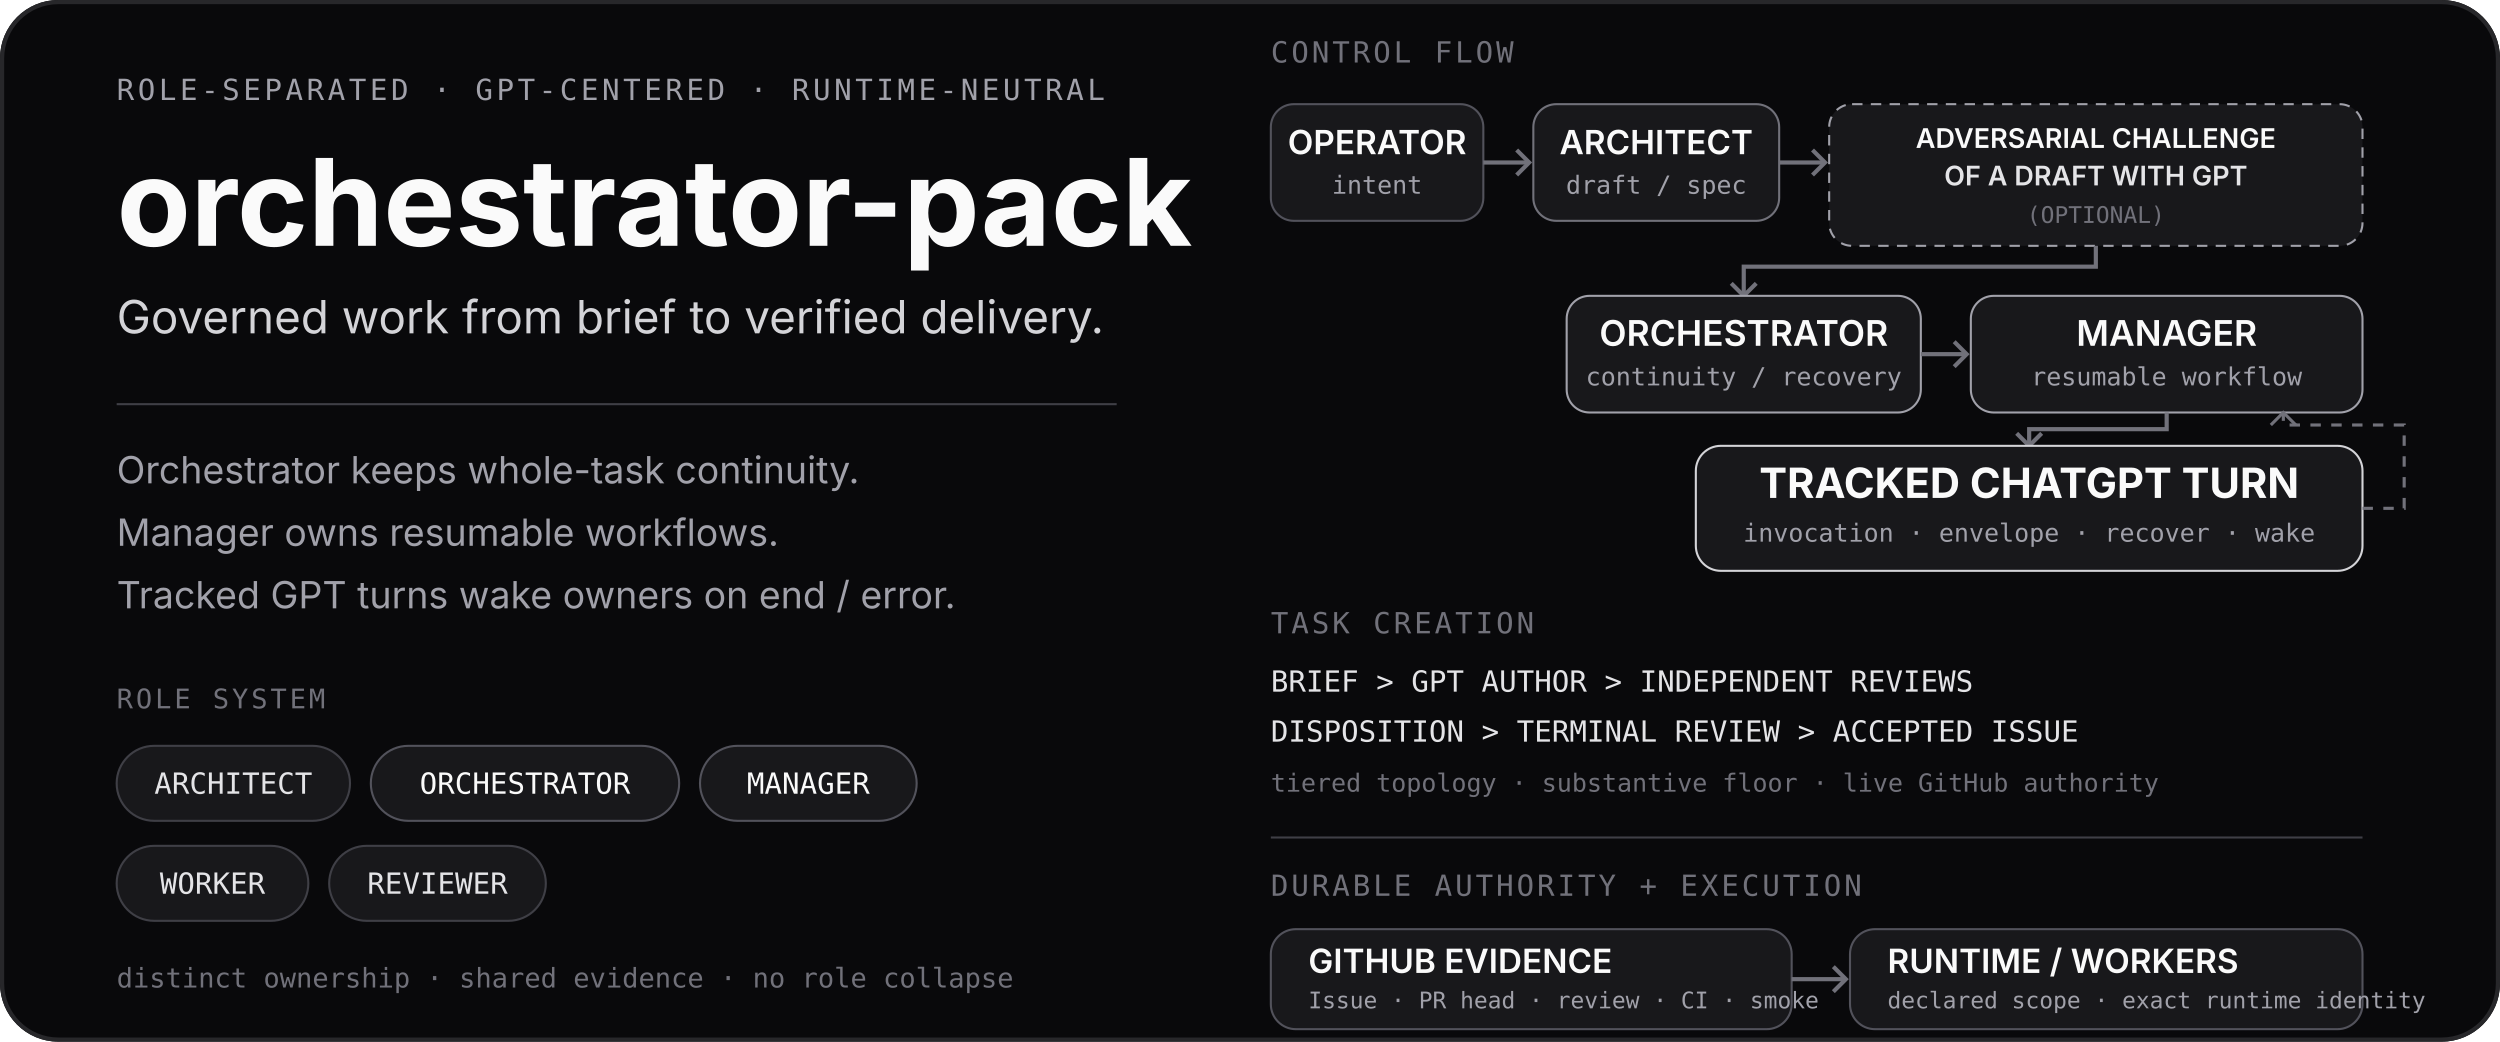
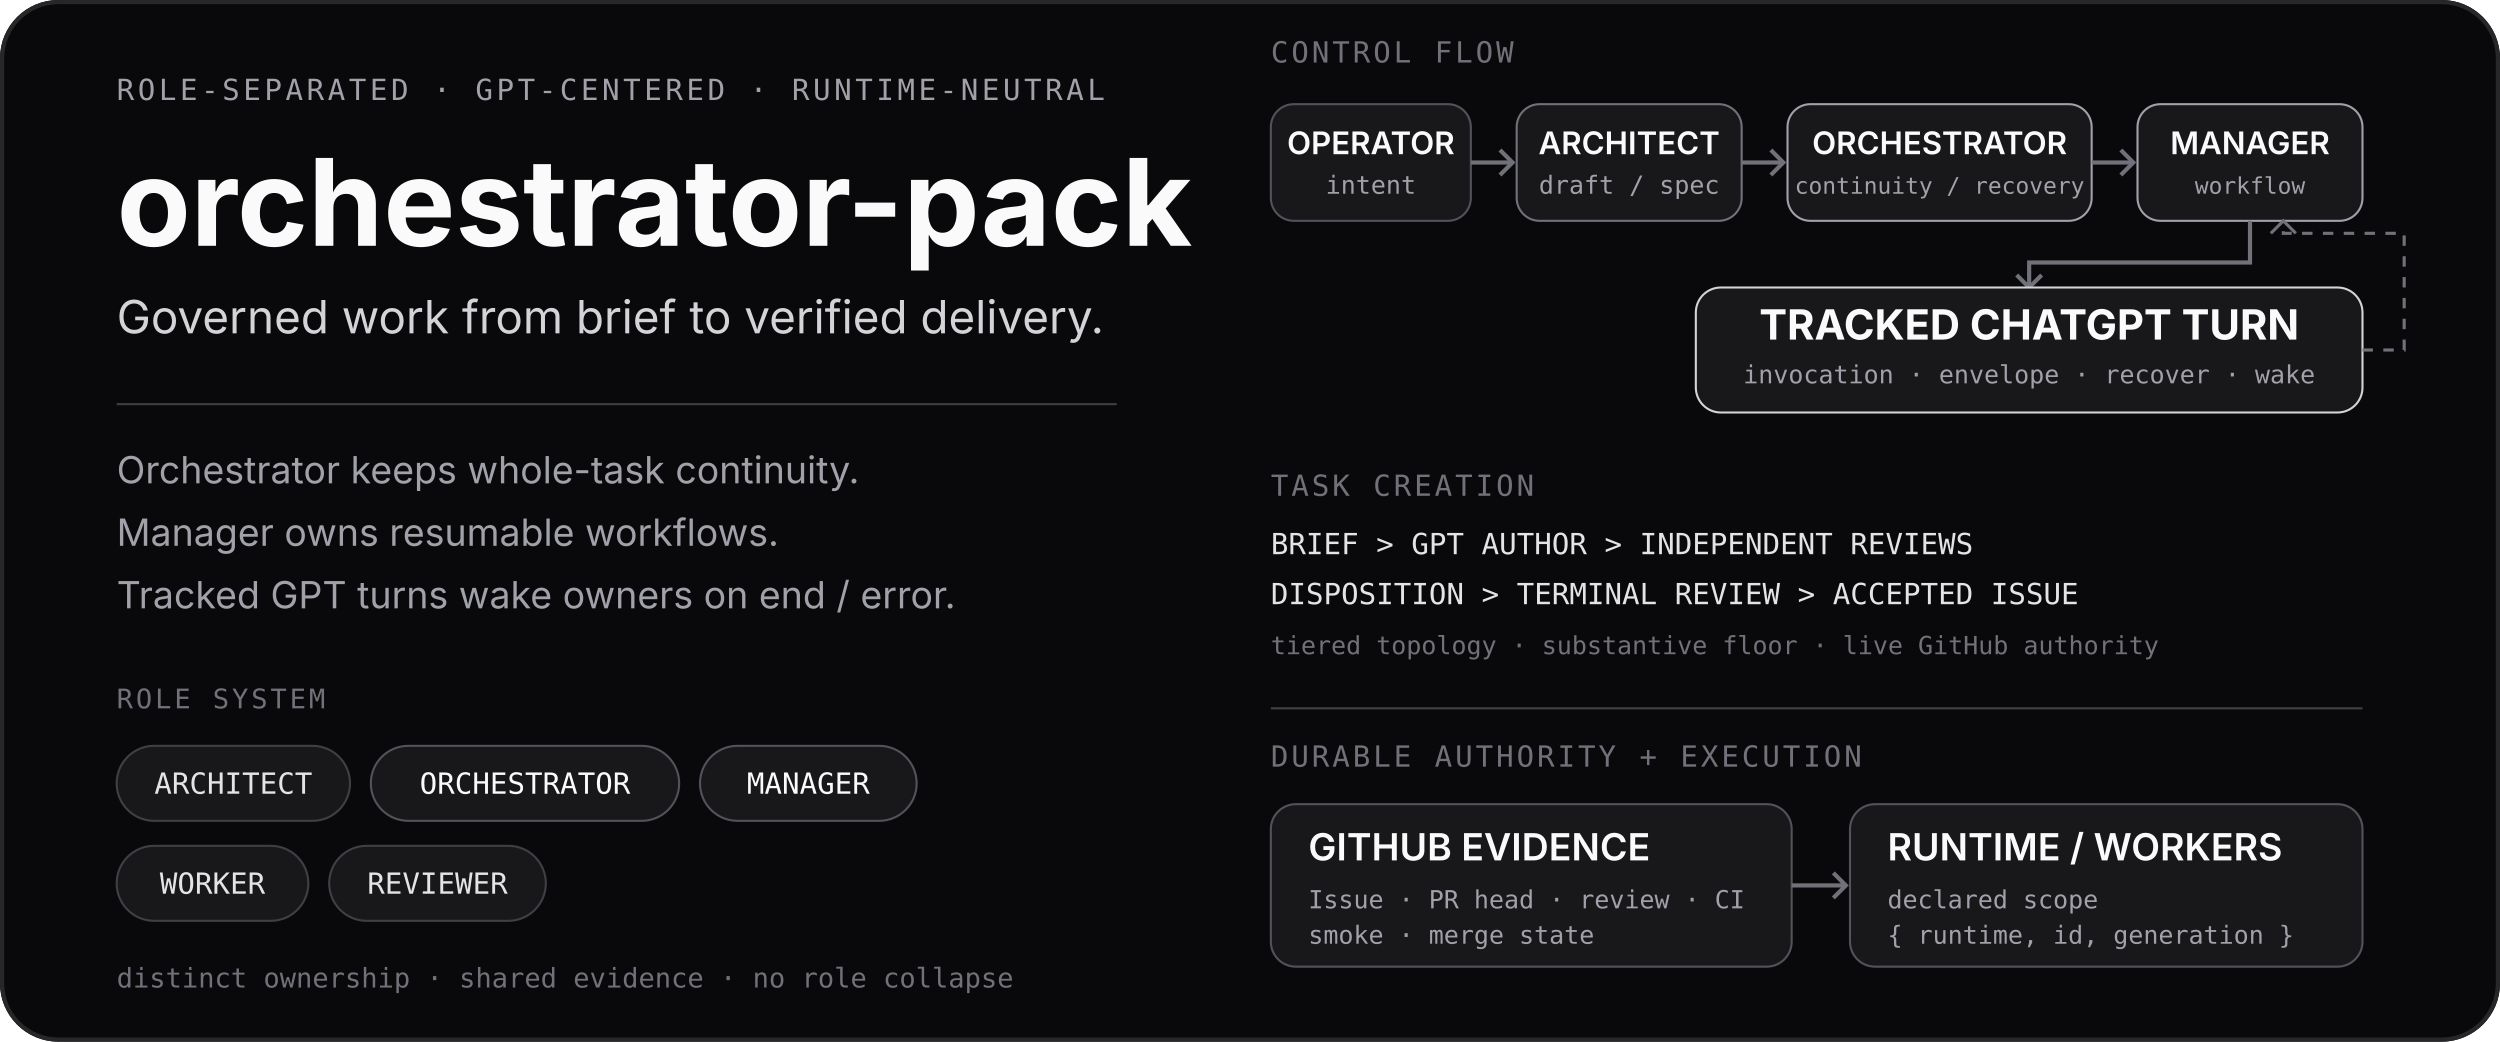
<svg xmlns="http://www.w3.org/2000/svg" width="1200" height="500" viewBox="0 0 1200 500" role="img" aria-labelledby="title desc">
  <rect width="1200" height="500" rx="28" fill="#09090b" />
  <rect x="1" y="1" width="1198" height="498" rx="27" fill="none" stroke="#27272a" stroke-width="2" />
  <g transform="translate(56 48)">
    <text x="0" y="0" fill="#a1a1aa" font-size="14" font-family="ui-monospace, SFMono-Regular, Menlo, monospace" letter-spacing="1.7">ROLE-SEPARATED · GPT-CENTERED · RUNTIME-NEUTRAL</text>
    <text x="0" y="70" fill="#fafafa" font-size="58" font-weight="700" font-family="-apple-system, BlinkMacSystemFont, Segoe UI, sans-serif">orchestrator-pack</text>
    <text x="0" y="112" fill="#d4d4d8" font-size="22" font-family="-apple-system, BlinkMacSystemFont, Segoe UI, sans-serif">Governed work from brief to verified delivery.</text>
    <line x1="0" y1="146" x2="480" y2="146" stroke="#3f3f46" />
    <text x="0" y="184" fill="#a1a1aa" font-size="18" font-family="-apple-system, BlinkMacSystemFont, Segoe UI, sans-serif">Orchestrator keeps whole-task continuity.</text>
    <text x="0" y="214" fill="#a1a1aa" font-size="18" font-family="-apple-system, BlinkMacSystemFont, Segoe UI, sans-serif">Manager owns resumable workflows.</text>
    <text x="0" y="244" fill="#a1a1aa" font-size="18" font-family="-apple-system, BlinkMacSystemFont, Segoe UI, sans-serif">Tracked GPT turns wake owners on end / error.</text>
    <text x="0" y="292" fill="#71717a" font-size="13" font-family="ui-monospace, SFMono-Regular, Menlo, monospace" letter-spacing="1.4">ROLE SYSTEM</text>
    <g transform="translate(0 310)">
      <rect x="0" y="0" width="112" height="36" rx="18" fill="#18181b" stroke="#3f3f46" />
      <text x="56" y="23" text-anchor="middle" fill="#e4e4e7" font-size="14" font-family="ui-monospace, SFMono-Regular, Menlo, monospace">ARCHITECT</text>
      <rect x="122" y="0" width="148" height="36" rx="18" fill="#18181b" stroke="#52525b" />
      <text x="196" y="23" text-anchor="middle" fill="#fafafa" font-size="14" font-family="ui-monospace, SFMono-Regular, Menlo, monospace">ORCHESTRATOR</text>
      <rect x="280" y="0" width="104" height="36" rx="18" fill="#18181b" stroke="#52525b" />
      <text x="332" y="23" text-anchor="middle" fill="#fafafa" font-size="14" font-family="ui-monospace, SFMono-Regular, Menlo, monospace">MANAGER</text>
      <rect x="0" y="48" width="92" height="36" rx="18" fill="#18181b" stroke="#3f3f46" />
      <text x="46" y="71" text-anchor="middle" fill="#e4e4e7" font-size="14" font-family="ui-monospace, SFMono-Regular, Menlo, monospace">WORKER</text>
      <rect x="102" y="48" width="104" height="36" rx="18" fill="#18181b" stroke="#3f3f46" />
      <text x="154" y="71" text-anchor="middle" fill="#e4e4e7" font-size="14" font-family="ui-monospace, SFMono-Regular, Menlo, monospace">REVIEWER</text>
    </g>
    <text x="0" y="426" fill="#71717a" font-size="13" font-family="ui-monospace, SFMono-Regular, Menlo, monospace">distinct ownership · shared evidence · no role collapse</text>
  </g>
  <g transform="translate(610 30)">
    <text x="0" y="0" fill="#71717a" font-size="14" font-family="ui-monospace, SFMono-Regular, Menlo, monospace" letter-spacing="1.4">CONTROL FLOW</text>
    <g transform="translate(0 20)">
-       <rect x="0" y="0" width="102" height="56" rx="11" fill="#18181b" stroke="#52525b" />
-       <text x="51" y="24" text-anchor="middle" fill="#fafafa" font-size="16" font-weight="600" font-family="-apple-system, BlinkMacSystemFont, Segoe UI, sans-serif">OPERATOR</text>
-       <text x="51" y="43" text-anchor="middle" fill="#a1a1aa" font-size="12" font-family="ui-monospace, SFMono-Regular, Menlo, monospace">intent</text>
-       <line x1="102" y1="28" x2="124" y2="28" stroke="#71717a" stroke-width="2" />
-       <path d="M118 22 L124 28 L118 34" fill="none" stroke="#71717a" stroke-width="2" />
-       <rect x="126" y="0" width="118" height="56" rx="11" fill="#18181b" stroke="#71717a" />
-       <text x="185" y="24" text-anchor="middle" fill="#fafafa" font-size="16" font-weight="600" font-family="-apple-system, BlinkMacSystemFont, Segoe UI, sans-serif">ARCHITECT</text>
-       <text x="185" y="43" text-anchor="middle" fill="#a1a1aa" font-size="12" font-family="ui-monospace, SFMono-Regular, Menlo, monospace">draft / spec</text>
-       <line x1="244" y1="28" x2="266" y2="28" stroke="#71717a" stroke-width="2" />
-       <path d="M260 22 L266 28 L260 34" fill="none" stroke="#71717a" stroke-width="2" />
-       <rect x="268" y="0" width="256" height="68" rx="11" fill="#18181b" stroke="#a1a1aa" stroke-dasharray="5 4" />
-       <text x="396" y="21" text-anchor="middle" fill="#fafafa" font-size="13" font-weight="600" font-family="-apple-system, BlinkMacSystemFont, Segoe UI, sans-serif">ADVERSARIAL CHALLENGE</text>
-       <text x="396" y="39" text-anchor="middle" fill="#e4e4e7" font-size="13" font-weight="600" font-family="-apple-system, BlinkMacSystemFont, Segoe UI, sans-serif">OF A DRAFT WITH GPT</text>
-       <text x="396" y="57" text-anchor="middle" fill="#71717a" font-size="11" font-family="ui-monospace, SFMono-Regular, Menlo, monospace">(OPTIONAL)</text>
+       <rect x="0" y="0" width="96" height="56" rx="11" fill="#18181b" stroke="#52525b" />
+       <text x="48" y="24" text-anchor="middle" fill="#fafafa" font-size="15" font-weight="600" font-family="-apple-system, BlinkMacSystemFont, Segoe UI, sans-serif">OPERATOR</text>
+       <text x="48" y="43" text-anchor="middle" fill="#a1a1aa" font-size="12" font-family="ui-monospace, SFMono-Regular, Menlo, monospace">intent</text>
+       <line x1="96" y1="28" x2="116" y2="28" stroke="#71717a" stroke-width="2" />
+       <path d="M110 22 L116 28 L110 34" fill="none" stroke="#71717a" stroke-width="2" />
+       <rect x="118" y="0" width="108" height="56" rx="11" fill="#18181b" stroke="#71717a" />
+       <text x="172" y="24" text-anchor="middle" fill="#fafafa" font-size="15" font-weight="600" font-family="-apple-system, BlinkMacSystemFont, Segoe UI, sans-serif">ARCHITECT</text>
+       <text x="172" y="43" text-anchor="middle" fill="#a1a1aa" font-size="12" font-family="ui-monospace, SFMono-Regular, Menlo, monospace">draft / spec</text>
+       <line x1="226" y1="28" x2="246" y2="28" stroke="#71717a" stroke-width="2" />
+       <path d="M240 22 L246 28 L240 34" fill="none" stroke="#71717a" stroke-width="2" />
+       <rect x="248" y="0" width="146" height="56" rx="11" fill="#18181b" stroke="#a1a1aa" />
+       <text x="321" y="24" text-anchor="middle" fill="#fafafa" font-size="15" font-weight="600" font-family="-apple-system, BlinkMacSystemFont, Segoe UI, sans-serif">ORCHESTRATOR</text>
+       <text x="321" y="43" text-anchor="middle" fill="#a1a1aa" font-size="11" font-family="ui-monospace, SFMono-Regular, Menlo, monospace">continuity / recovery</text>
+       <line x1="394" y1="28" x2="414" y2="28" stroke="#71717a" stroke-width="2" />
+       <path d="M408 22 L414 28 L408 34" fill="none" stroke="#71717a" stroke-width="2" />
+       <rect x="416" y="0" width="108" height="56" rx="11" fill="#18181b" stroke="#a1a1aa" />
+       <text x="470" y="24" text-anchor="middle" fill="#fafafa" font-size="15" font-weight="600" font-family="-apple-system, BlinkMacSystemFont, Segoe UI, sans-serif">MANAGER</text>
+       <text x="470" y="43" text-anchor="middle" fill="#a1a1aa" font-size="11" font-family="ui-monospace, SFMono-Regular, Menlo, monospace">workflow</text>
    </g>
-     <path d="M396 88 V98 H227 V112" fill="none" stroke="#71717a" stroke-width="2" />
-     <path d="M221 106 L227 112 L233 106" fill="none" stroke="#71717a" stroke-width="2" />
-     <g transform="translate(0 112)">
-       <rect x="142" y="0" width="170" height="56" rx="11" fill="#18181b" stroke="#a1a1aa" />
-       <text x="227" y="24" text-anchor="middle" fill="#fafafa" font-size="17" font-weight="600" font-family="-apple-system, BlinkMacSystemFont, Segoe UI, sans-serif">ORCHESTRATOR</text>
-       <text x="227" y="43" text-anchor="middle" fill="#a1a1aa" font-size="12" font-family="ui-monospace, SFMono-Regular, Menlo, monospace">continuity / recovery</text>
-       <line x1="312" y1="28" x2="334" y2="28" stroke="#71717a" stroke-width="2" />
-       <path d="M328 22 L334 28 L328 34" fill="none" stroke="#71717a" stroke-width="2" />
-       <rect x="336" y="0" width="188" height="56" rx="11" fill="#18181b" stroke="#a1a1aa" />
-       <text x="430" y="24" text-anchor="middle" fill="#fafafa" font-size="17" font-weight="600" font-family="-apple-system, BlinkMacSystemFont, Segoe UI, sans-serif">MANAGER</text>
-       <text x="430" y="43" text-anchor="middle" fill="#a1a1aa" font-size="12" font-family="ui-monospace, SFMono-Regular, Menlo, monospace">resumable workflow</text>
-     </g>
-     <path d="M430 168 V176 H364 V184" fill="none" stroke="#71717a" stroke-width="2" />
-     <path d="M358 178 L364 184 L370 178" fill="none" stroke="#71717a" stroke-width="2" />
-     <g transform="translate(204 184)">
+     <path d="M470 76 V96 H364 V108" fill="none" stroke="#71717a" stroke-width="2" />
+     <path d="M358 102 L364 108 L370 102" fill="none" stroke="#71717a" stroke-width="2" />
+     <g transform="translate(204 108)">
      <rect width="320" height="60" rx="12" fill="#18181b" stroke="#d4d4d8" />
      <text x="160" y="25" text-anchor="middle" fill="#fafafa" font-size="20" font-weight="650" font-family="-apple-system, BlinkMacSystemFont, Segoe UI, sans-serif">TRACKED CHATGPT TURN</text>
      <text x="160" y="46" text-anchor="middle" fill="#a1a1aa" font-size="12" font-family="ui-monospace, SFMono-Regular, Menlo, monospace">invocation · envelope · recover · wake</text>
    </g>
-     <path d="M524 214 H544 V174 H486 V168" fill="none" stroke="#71717a" stroke-width="1.5" stroke-dasharray="5 5" />
-     <path d="M480 174 L486 168 L492 174" fill="none" stroke="#71717a" stroke-width="1.5" />
-     <text x="0" y="274" fill="#71717a" font-size="14" font-family="ui-monospace, SFMono-Regular, Menlo, monospace" letter-spacing="1.4">TASK CREATION</text>
-     <text x="0" y="302" fill="#e4e4e7" font-size="14" font-family="ui-monospace, SFMono-Regular, Menlo, monospace">BRIEF  &gt;  GPT AUTHOR  &gt;  INDEPENDENT REVIEWS</text>
-     <text x="0" y="326" fill="#e4e4e7" font-size="14" font-family="ui-monospace, SFMono-Regular, Menlo, monospace">DISPOSITION  &gt;  TERMINAL REVIEW  &gt;  ACCEPTED ISSUE</text>
-     <text x="0" y="350" fill="#71717a" font-size="12" font-family="ui-monospace, SFMono-Regular, Menlo, monospace">tiered topology · substantive floor · live GitHub authority</text>
-     <line x1="0" y1="372" x2="524" y2="372" stroke="#3f3f46" />
-     <text x="0" y="400" fill="#71717a" font-size="14" font-family="ui-monospace, SFMono-Regular, Menlo, monospace" letter-spacing="1.4">DURABLE AUTHORITY + EXECUTION</text>
-     <g transform="translate(0 416)">
-       <rect x="0" y="0" width="250" height="48" rx="12" fill="#18181b" stroke="#52525b" />
-       <text x="18" y="21" fill="#fafafa" font-size="16" font-weight="600" font-family="-apple-system, BlinkMacSystemFont, Segoe UI, sans-serif">GITHUB EVIDENCE</text>
-       <text x="18" y="38" fill="#a1a1aa" font-size="11" font-family="ui-monospace, SFMono-Regular, Menlo, monospace">Issue · PR head · review · CI · smoke</text>
-       <line x1="250" y1="24" x2="276" y2="24" stroke="#71717a" stroke-width="2" />
-       <path d="M270 18 L276 24 L270 30" fill="none" stroke="#71717a" stroke-width="2" />
-       <rect x="278" y="0" width="246" height="48" rx="12" fill="#18181b" stroke="#52525b" />
-       <text x="296" y="21" fill="#fafafa" font-size="16" font-weight="600" font-family="-apple-system, BlinkMacSystemFont, Segoe UI, sans-serif">RUNTIME / WORKERS</text>
-       <text x="296" y="38" fill="#a1a1aa" font-size="11" font-family="ui-monospace, SFMono-Regular, Menlo, monospace">declared scope · exact runtime identity</text>
+     <path d="M524 138 H544 V82 H486 V76" fill="none" stroke="#71717a" stroke-width="1.5" stroke-dasharray="5 5" />
+     <path d="M480 82 L486 76 L492 82" fill="none" stroke="#71717a" stroke-width="1.5" />
+     <text x="0" y="208" fill="#71717a" font-size="14" font-family="ui-monospace, SFMono-Regular, Menlo, monospace" letter-spacing="1.4">TASK CREATION</text>
+     <text x="0" y="236" fill="#e4e4e7" font-size="14" font-family="ui-monospace, SFMono-Regular, Menlo, monospace">BRIEF  &gt;  GPT AUTHOR  &gt;  INDEPENDENT REVIEWS</text>
+     <text x="0" y="260" fill="#e4e4e7" font-size="14" font-family="ui-monospace, SFMono-Regular, Menlo, monospace">DISPOSITION  &gt;  TERMINAL REVIEW  &gt;  ACCEPTED ISSUE</text>
+     <text x="0" y="284" fill="#71717a" font-size="12" font-family="ui-monospace, SFMono-Regular, Menlo, monospace">tiered topology · substantive floor · live GitHub authority</text>
+     <line x1="0" y1="310" x2="524" y2="310" stroke="#3f3f46" />
+     <text x="0" y="338" fill="#71717a" font-size="14" font-family="ui-monospace, SFMono-Regular, Menlo, monospace" letter-spacing="1.4">DURABLE AUTHORITY + EXECUTION</text>
+     <g transform="translate(0 356)">
+       <rect x="0" y="0" width="250" height="78" rx="12" fill="#18181b" stroke="#52525b" />
+       <text x="18" y="27" fill="#fafafa" font-size="18" font-weight="600" font-family="-apple-system, BlinkMacSystemFont, Segoe UI, sans-serif">GITHUB EVIDENCE</text>
+       <text x="18" y="50" fill="#a1a1aa" font-size="12" font-family="ui-monospace, SFMono-Regular, Menlo, monospace">Issue · PR head · review · CI</text>
+       <text x="18" y="67" fill="#a1a1aa" font-size="12" font-family="ui-monospace, SFMono-Regular, Menlo, monospace">smoke · merge state</text>
+       <line x1="250" y1="39" x2="276" y2="39" stroke="#71717a" stroke-width="2" />
+       <path d="M270 33 L276 39 L270 45" fill="none" stroke="#71717a" stroke-width="2" />
+       <rect x="278" y="0" width="246" height="78" rx="12" fill="#18181b" stroke="#52525b" />
+       <text x="296" y="27" fill="#fafafa" font-size="18" font-weight="600" font-family="-apple-system, BlinkMacSystemFont, Segoe UI, sans-serif">RUNTIME / WORKERS</text>
+       <text x="296" y="50" fill="#a1a1aa" font-size="12" font-family="ui-monospace, SFMono-Regular, Menlo, monospace">declared scope</text>
+       <text x="296" y="67" fill="#a1a1aa" font-size="12" font-family="ui-monospace, SFMono-Regular, Menlo, monospace">{ runtime, id, generation }</text>
    </g>
  </g>
</svg>
